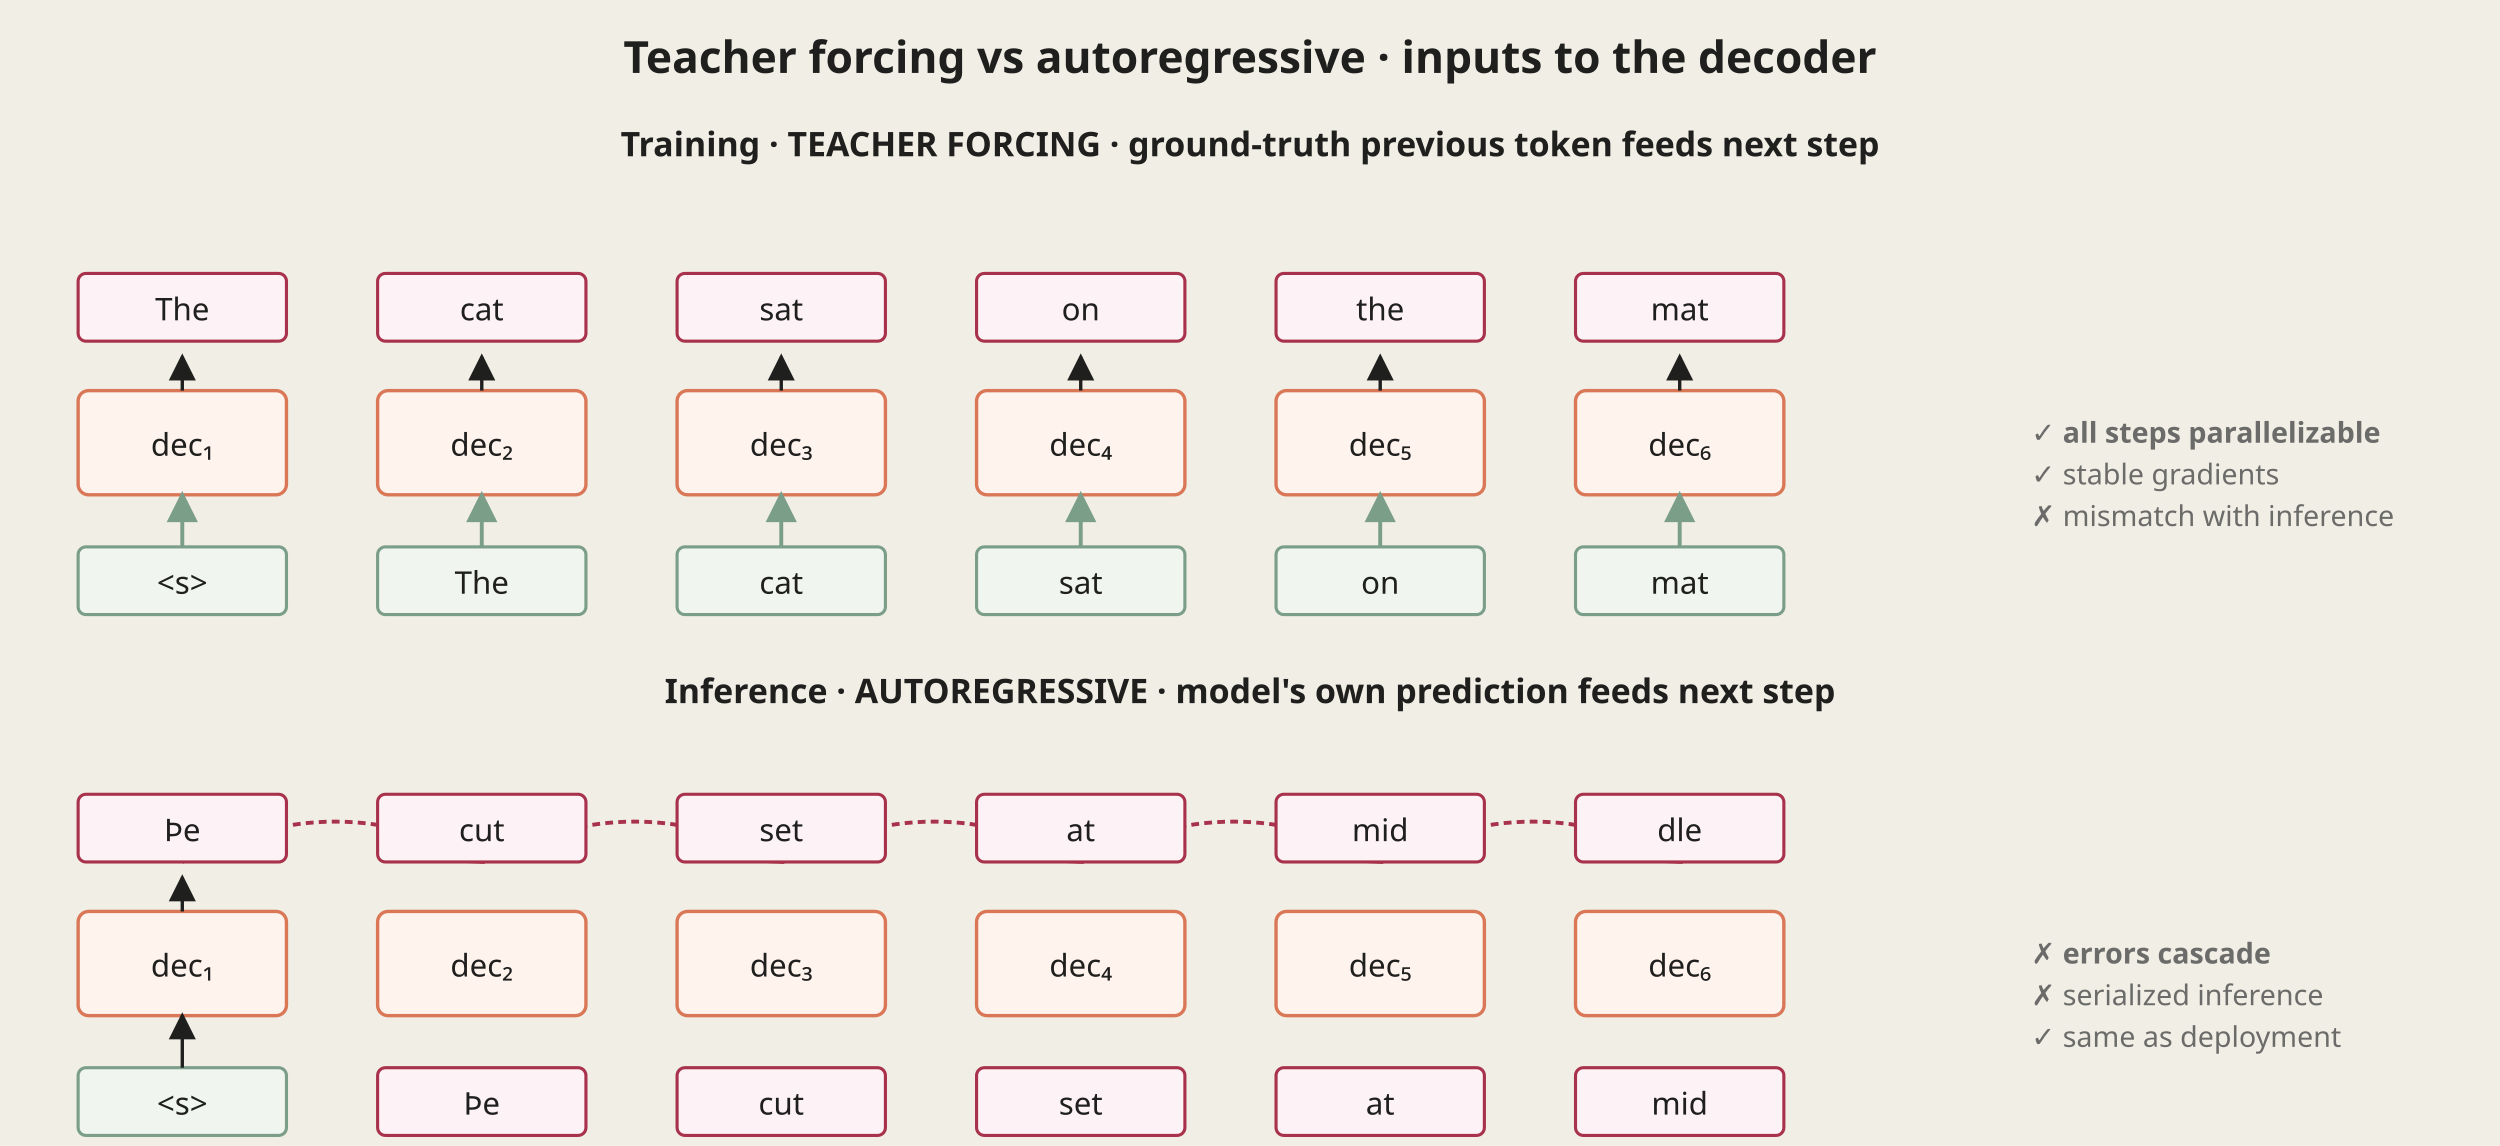
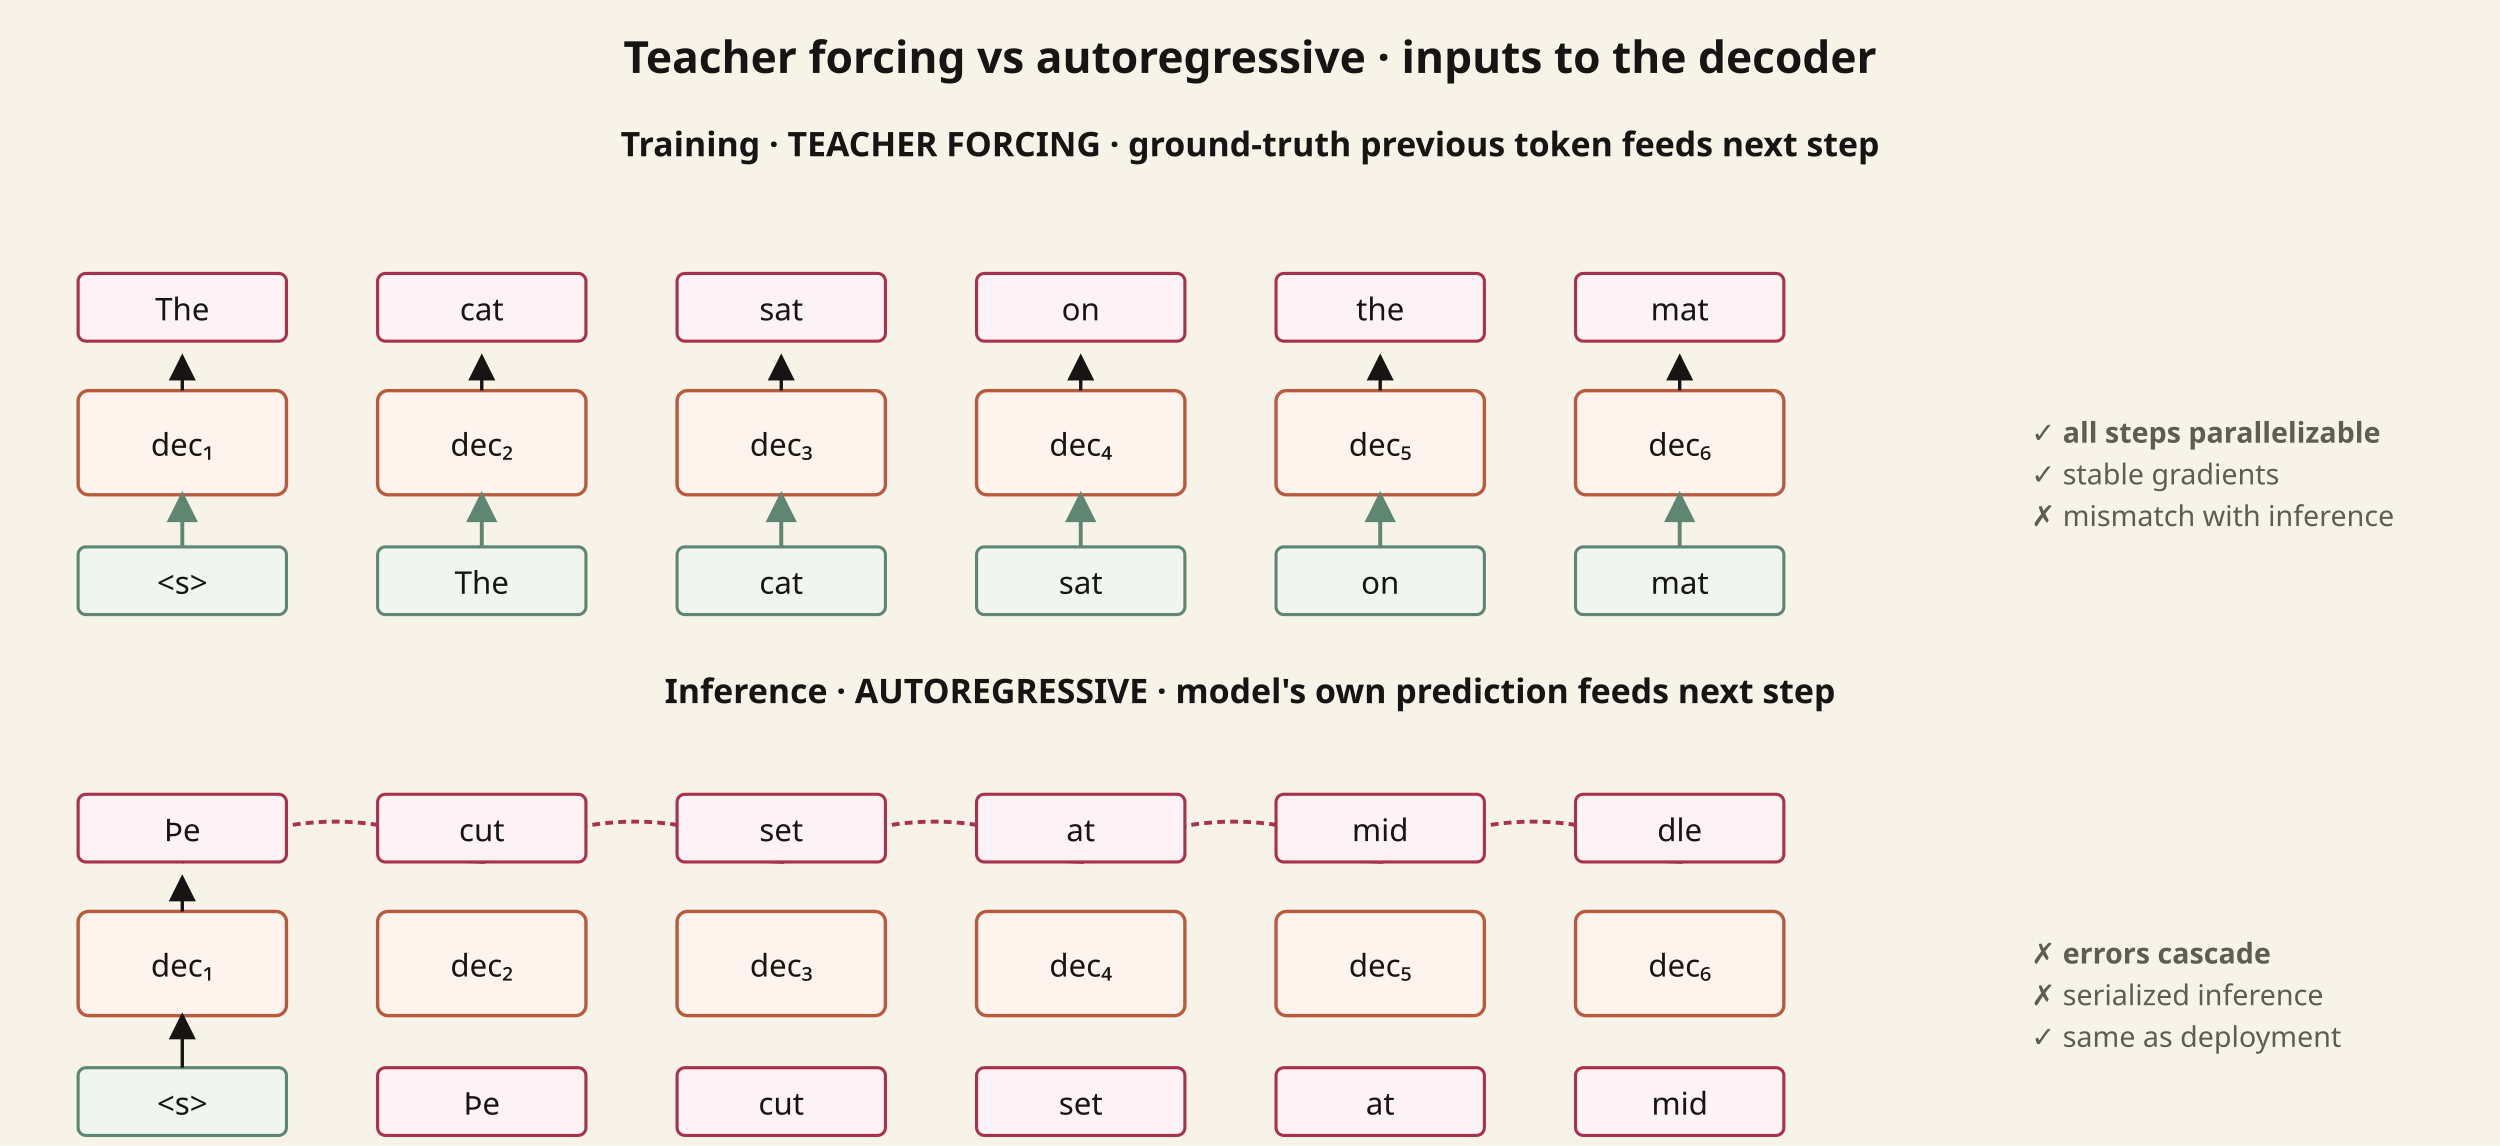
<svg xmlns="http://www.w3.org/2000/svg" viewBox="0 0 960 440" font-family="Work Sans, system-ui, sans-serif">
  <style>
-     .bg { fill: #F0EEE5; }
-     .title { font-size: 17px; font-weight: 600; fill: #1F1F1E; }
-     .head { font-size: 13px; font-weight: 600; fill: #1F1F1E; }
-     .body { font-size: 12px; fill: #1F1F1E; }
-     .caption { font-size: 11px; fill: #6B6B69; }
-     .cell { fill: #FFF3EE; stroke: #D97757; stroke-width: 1.3; rx: 4; }
-     .gt { fill: #F0F5EF; stroke: #7B9E89; stroke-width: 1.2; rx: 3; }
+     .bg { fill: #F7F3E9; }
+     .title { font-size: 17px; font-weight: 600; fill: #161513; }
+     .head { font-size: 13px; font-weight: 600; fill: #161513; }
+     .body { font-size: 12px; fill: #161513; }
+     .caption { font-size: 11px; fill: #5F5C54; }
+     .cell { fill: #FFF3EE; stroke: #B85A3E; stroke-width: 1.3; rx: 4; }
+     .gt { fill: #F0F5EF; stroke: #5F8573; stroke-width: 1.2; rx: 3; }
    .pred { fill: #FDF2F6; stroke: #A8324B; stroke-width: 1.2; rx: 3; }
-     .arrow { stroke: #1F1F1E; stroke-width: 1.3; fill: none; }
-     .gt-arrow { stroke: #7B9E89; stroke-width: 1.5; fill: none; }
+     .arrow { stroke: #161513; stroke-width: 1.3; fill: none; }
+     .gt-arrow { stroke: #5F8573; stroke-width: 1.5; fill: none; }
    .pred-arrow { stroke: #A8324B; stroke-width: 1.5; fill: none; stroke-dasharray: 3 2; }
  </style>
  <rect class="bg" width="960" height="440" />
  <text x="480" y="28" class="title" text-anchor="middle">Teacher forcing vs autoregressive · inputs to the decoder</text>
  <g transform="translate(30, 60)">
    <text x="450" y="0" class="head" text-anchor="middle">Training · TEACHER FORCING · ground-truth previous token feeds next step</text>
    <g transform="translate(0, 30)">
      <rect class="cell" x="0" y="60" width="80" height="40" />
      <text x="40" y="85" class="body" text-anchor="middle">dec₁</text>
      <rect class="cell" x="115" y="60" width="80" height="40" />
      <text x="155" y="85" class="body" text-anchor="middle">dec₂</text>
      <rect class="cell" x="230" y="60" width="80" height="40" />
      <text x="270" y="85" class="body" text-anchor="middle">dec₃</text>
      <rect class="cell" x="345" y="60" width="80" height="40" />
      <text x="385" y="85" class="body" text-anchor="middle">dec₄</text>
      <rect class="cell" x="460" y="60" width="80" height="40" />
      <text x="500" y="85" class="body" text-anchor="middle">dec₅</text>
      <rect class="cell" x="575" y="60" width="80" height="40" />
      <text x="615" y="85" class="body" text-anchor="middle">dec₆</text>
      <rect class="gt" x="0" y="120" width="80" height="26" />
      <text x="40" y="138" class="body" text-anchor="middle">&lt;s&gt;</text>
      <rect class="gt" x="115" y="120" width="80" height="26" />
      <text x="155" y="138" class="body" text-anchor="middle">The</text>
      <rect class="gt" x="230" y="120" width="80" height="26" />
      <text x="270" y="138" class="body" text-anchor="middle">cat</text>
      <rect class="gt" x="345" y="120" width="80" height="26" />
      <text x="385" y="138" class="body" text-anchor="middle">sat</text>
      <rect class="gt" x="460" y="120" width="80" height="26" />
      <text x="500" y="138" class="body" text-anchor="middle">on</text>
      <rect class="gt" x="575" y="120" width="80" height="26" />
      <text x="615" y="138" class="body" text-anchor="middle">mat</text>
      <path class="gt-arrow" d="M40 120 L40 100" marker-end="url(#sage)" />
      <path class="gt-arrow" d="M155 120 L155 100" marker-end="url(#sage)" />
      <path class="gt-arrow" d="M270 120 L270 100" marker-end="url(#sage)" />
      <path class="gt-arrow" d="M385 120 L385 100" marker-end="url(#sage)" />
      <path class="gt-arrow" d="M500 120 L500 100" marker-end="url(#sage)" />
      <path class="gt-arrow" d="M615 120 L615 100" marker-end="url(#sage)" />
      <rect class="pred" x="0" y="15" width="80" height="26" />
      <text x="40" y="33" class="body" text-anchor="middle">The</text>
      <rect class="pred" x="115" y="15" width="80" height="26" />
      <text x="155" y="33" class="body" text-anchor="middle">cat</text>
      <rect class="pred" x="230" y="15" width="80" height="26" />
      <text x="270" y="33" class="body" text-anchor="middle">sat</text>
      <rect class="pred" x="345" y="15" width="80" height="26" />
      <text x="385" y="33" class="body" text-anchor="middle">on</text>
      <rect class="pred" x="460" y="15" width="80" height="26" />
      <text x="500" y="33" class="body" text-anchor="middle">the</text>
      <rect class="pred" x="575" y="15" width="80" height="26" />
      <text x="615" y="33" class="body" text-anchor="middle">mat</text>
      <path class="arrow" d="M40 60 L40 47" marker-end="url(#arr)" />
      <path class="arrow" d="M155 60 L155 47" marker-end="url(#arr)" />
      <path class="arrow" d="M270 60 L270 47" marker-end="url(#arr)" />
      <path class="arrow" d="M385 60 L385 47" marker-end="url(#arr)" />
      <path class="arrow" d="M500 60 L500 47" marker-end="url(#arr)" />
      <path class="arrow" d="M615 60 L615 47" marker-end="url(#arr)" />
-       <text x="750" y="80" class="caption" font-weight="600" fill="#7B9E89">✓ all steps parallelizable</text>
+       <text x="750" y="80" class="caption" font-weight="600" fill="#5F8573">✓ all steps parallelizable</text>
      <text x="750" y="96" class="caption">✓ stable gradients</text>
      <text x="750" y="112" class="caption" fill="#A8324B">✗ mismatch with inference</text>
    </g>
  </g>
  <g transform="translate(30, 270)">
    <text x="450" y="0" class="head" text-anchor="middle">Inference · AUTOREGRESSIVE · model's own prediction feeds next step</text>
    <g transform="translate(0, 20)">
      <rect class="cell" x="0" y="60" width="80" height="40" />
      <text x="40" y="85" class="body" text-anchor="middle">dec₁</text>
      <rect class="cell" x="115" y="60" width="80" height="40" />
      <text x="155" y="85" class="body" text-anchor="middle">dec₂</text>
      <rect class="cell" x="230" y="60" width="80" height="40" />
      <text x="270" y="85" class="body" text-anchor="middle">dec₃</text>
      <rect class="cell" x="345" y="60" width="80" height="40" />
      <text x="385" y="85" class="body" text-anchor="middle">dec₄</text>
      <rect class="cell" x="460" y="60" width="80" height="40" />
      <text x="500" y="85" class="body" text-anchor="middle">dec₅</text>
      <rect class="cell" x="575" y="60" width="80" height="40" />
      <text x="615" y="85" class="body" text-anchor="middle">dec₆</text>
      <rect class="gt" x="0" y="120" width="80" height="26" />
      <text x="40" y="138" class="body" text-anchor="middle">&lt;s&gt;</text>
      <rect class="pred" x="115" y="120" width="80" height="26" />
      <text x="155" y="138" class="body" text-anchor="middle">Þe</text>
      <rect class="pred" x="230" y="120" width="80" height="26" />
      <text x="270" y="138" class="body" text-anchor="middle">cut</text>
      <rect class="pred" x="345" y="120" width="80" height="26" />
      <text x="385" y="138" class="body" text-anchor="middle">set</text>
      <rect class="pred" x="460" y="120" width="80" height="26" />
      <text x="500" y="138" class="body" text-anchor="middle">at</text>
      <rect class="pred" x="575" y="120" width="80" height="26" />
      <text x="615" y="138" class="body" text-anchor="middle">mid</text>
      <path class="arrow" d="M40 120 L40 100" marker-end="url(#arr)" />
      <path class="pred-arrow" d="M40 41 Q 100 10 155 41" marker-end="url(#wine)" />
      <path class="pred-arrow" d="M155 41 Q 215 10 270 41" marker-end="url(#wine)" />
      <path class="pred-arrow" d="M270 41 Q 330 10 385 41" marker-end="url(#wine)" />
      <path class="pred-arrow" d="M385 41 Q 445 10 500 41" marker-end="url(#wine)" />
      <path class="pred-arrow" d="M500 41 Q 560 10 615 41" marker-end="url(#wine)" />
      <rect class="pred" x="0" y="15" width="80" height="26" />
      <text x="40" y="33" class="body" text-anchor="middle">Þe</text>
      <rect class="pred" x="115" y="15" width="80" height="26" />
      <text x="155" y="33" class="body" text-anchor="middle">cut</text>
      <rect class="pred" x="230" y="15" width="80" height="26" />
      <text x="270" y="33" class="body" text-anchor="middle">set</text>
      <rect class="pred" x="345" y="15" width="80" height="26" />
      <text x="385" y="33" class="body" text-anchor="middle">at</text>
      <rect class="pred" x="460" y="15" width="80" height="26" />
      <text x="500" y="33" class="body" text-anchor="middle">mid</text>
      <rect class="pred" x="575" y="15" width="80" height="26" />
      <text x="615" y="33" class="body" text-anchor="middle">dle</text>
      <path class="arrow" d="M40 60 L40 47" marker-end="url(#arr)" />
      <text x="750" y="80" class="caption" font-weight="600" fill="#A8324B">✗ errors cascade</text>
      <text x="750" y="96" class="caption">✗ serialized inference</text>
-       <text x="750" y="112" class="caption" fill="#7B9E89">✓ same as deployment</text>
+       <text x="750" y="112" class="caption" fill="#5F8573">✓ same as deployment</text>
    </g>
  </g>
  <defs>
    <marker id="arr" markerWidth="8" markerHeight="8" refX="7" refY="4" orient="auto">
-       <polygon points="0 0, 8 4, 0 8" fill="#1F1F1E" />
+       <polygon points="0 0, 8 4, 0 8" fill="#161513" />
    </marker>
    <marker id="sage" markerWidth="8" markerHeight="8" refX="7" refY="4" orient="auto">
-       <polygon points="0 0, 8 4, 0 8" fill="#7B9E89" />
+       <polygon points="0 0, 8 4, 0 8" fill="#5F8573" />
    </marker>
    <marker id="wine" markerWidth="8" markerHeight="8" refX="7" refY="4" orient="auto">
      <polygon points="0 0, 8 4, 0 8" fill="#A8324B" />
    </marker>
  </defs>
</svg>
